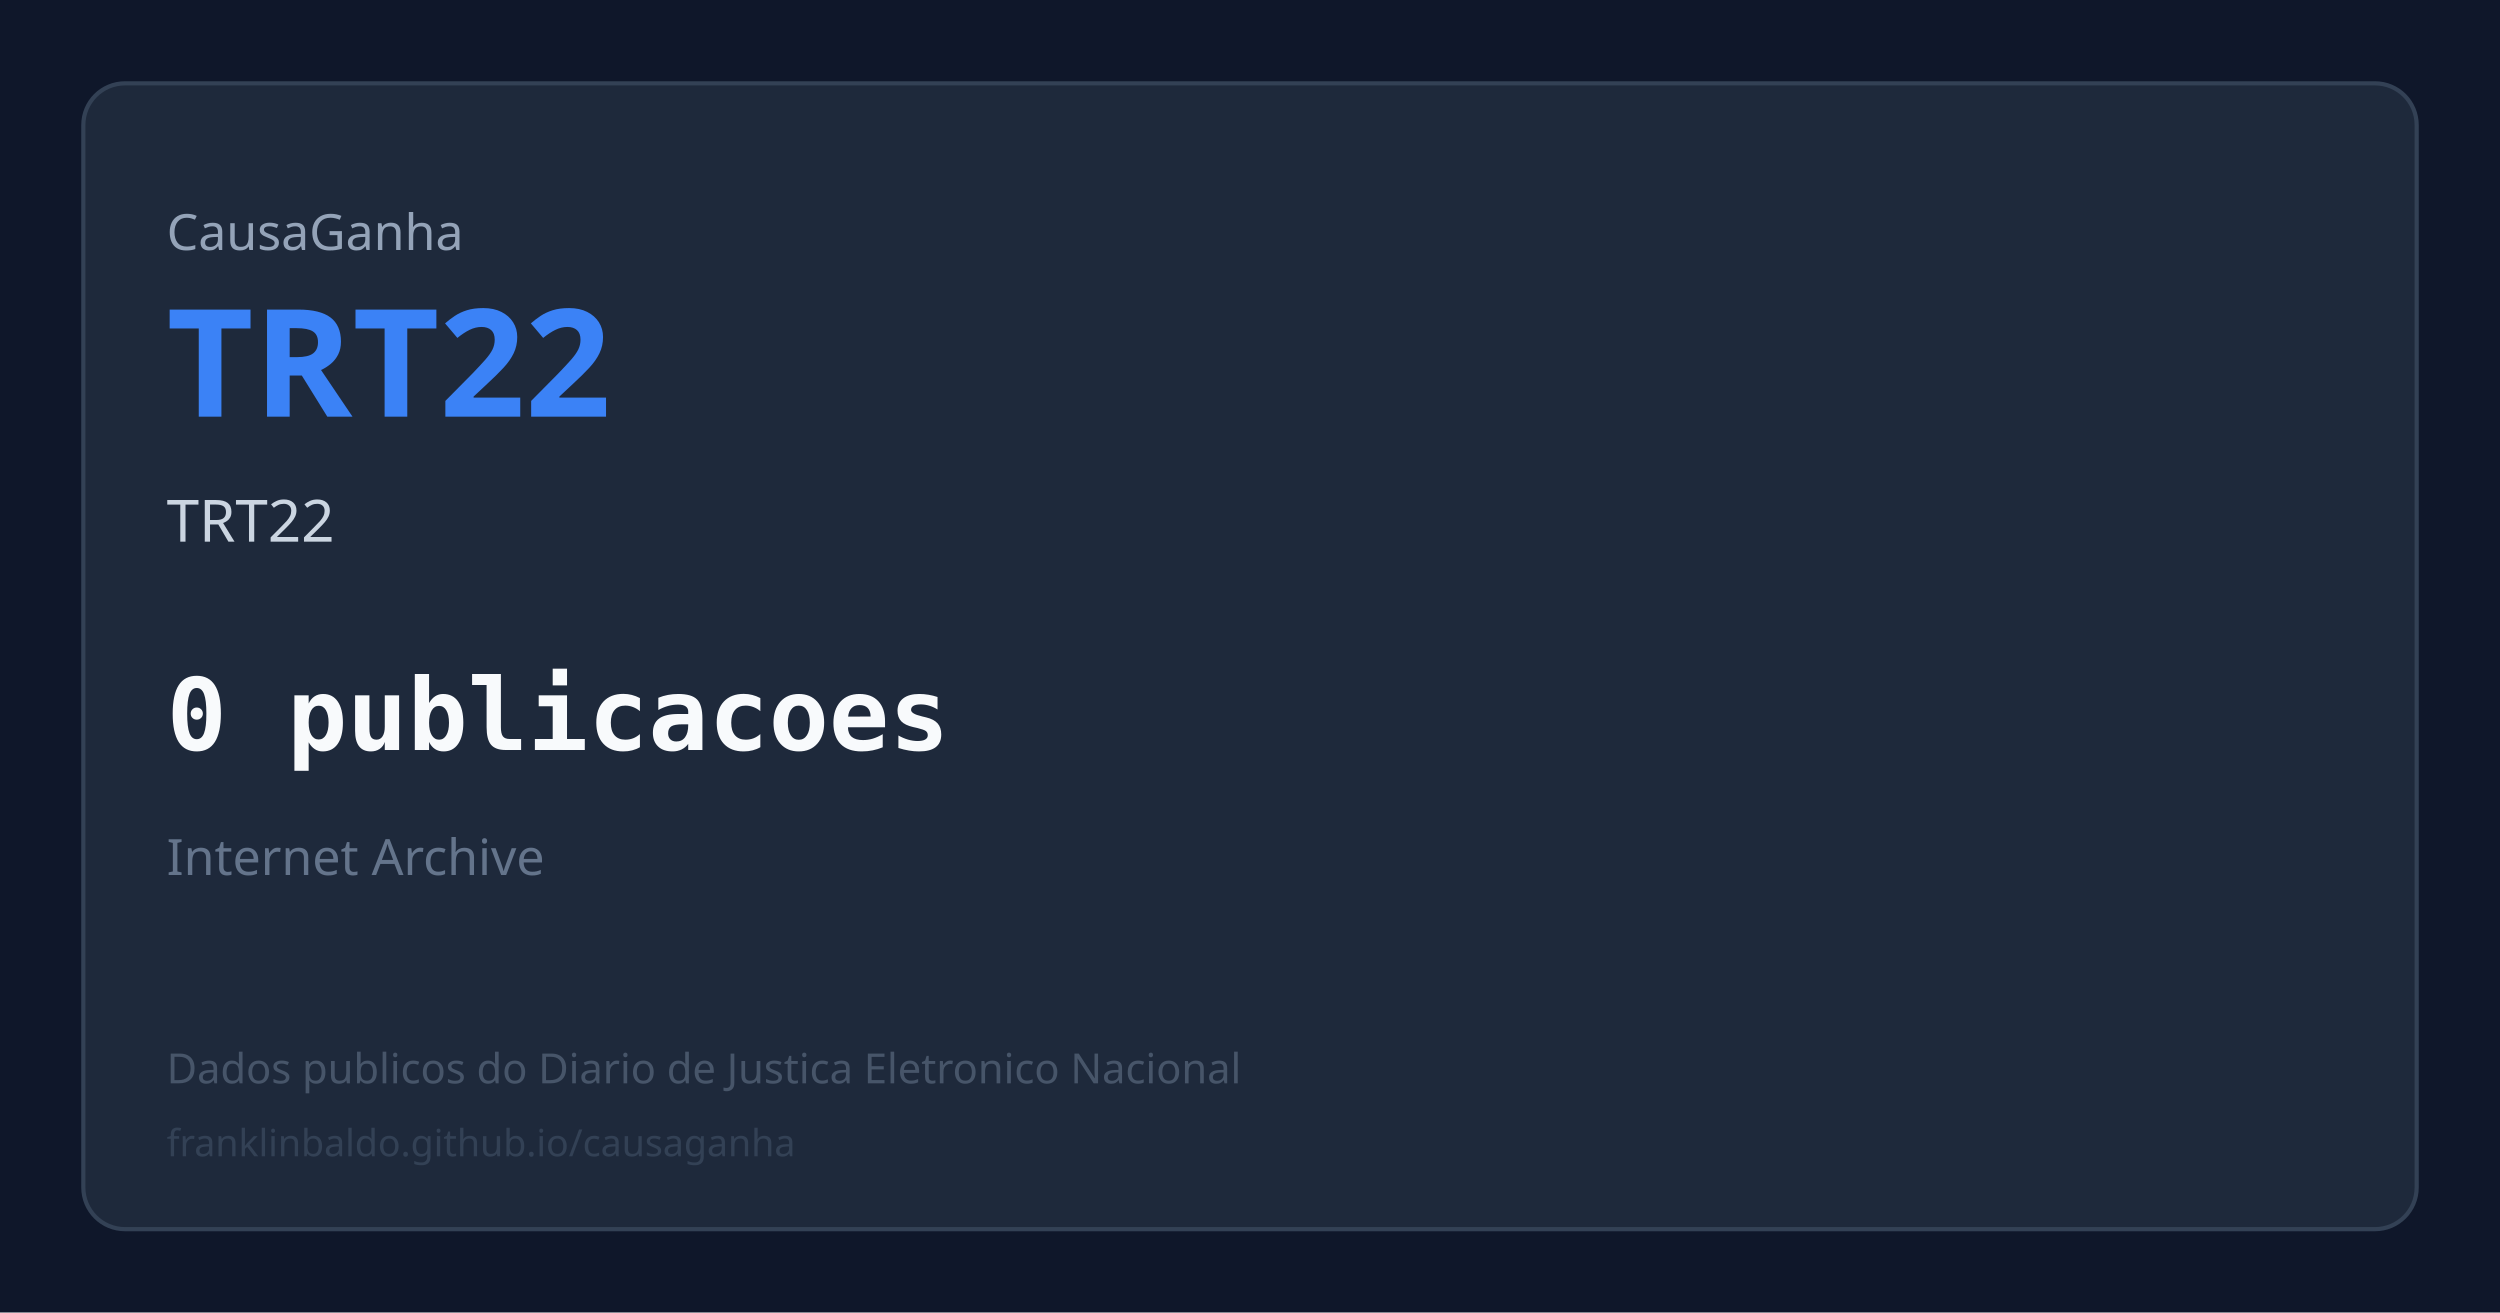
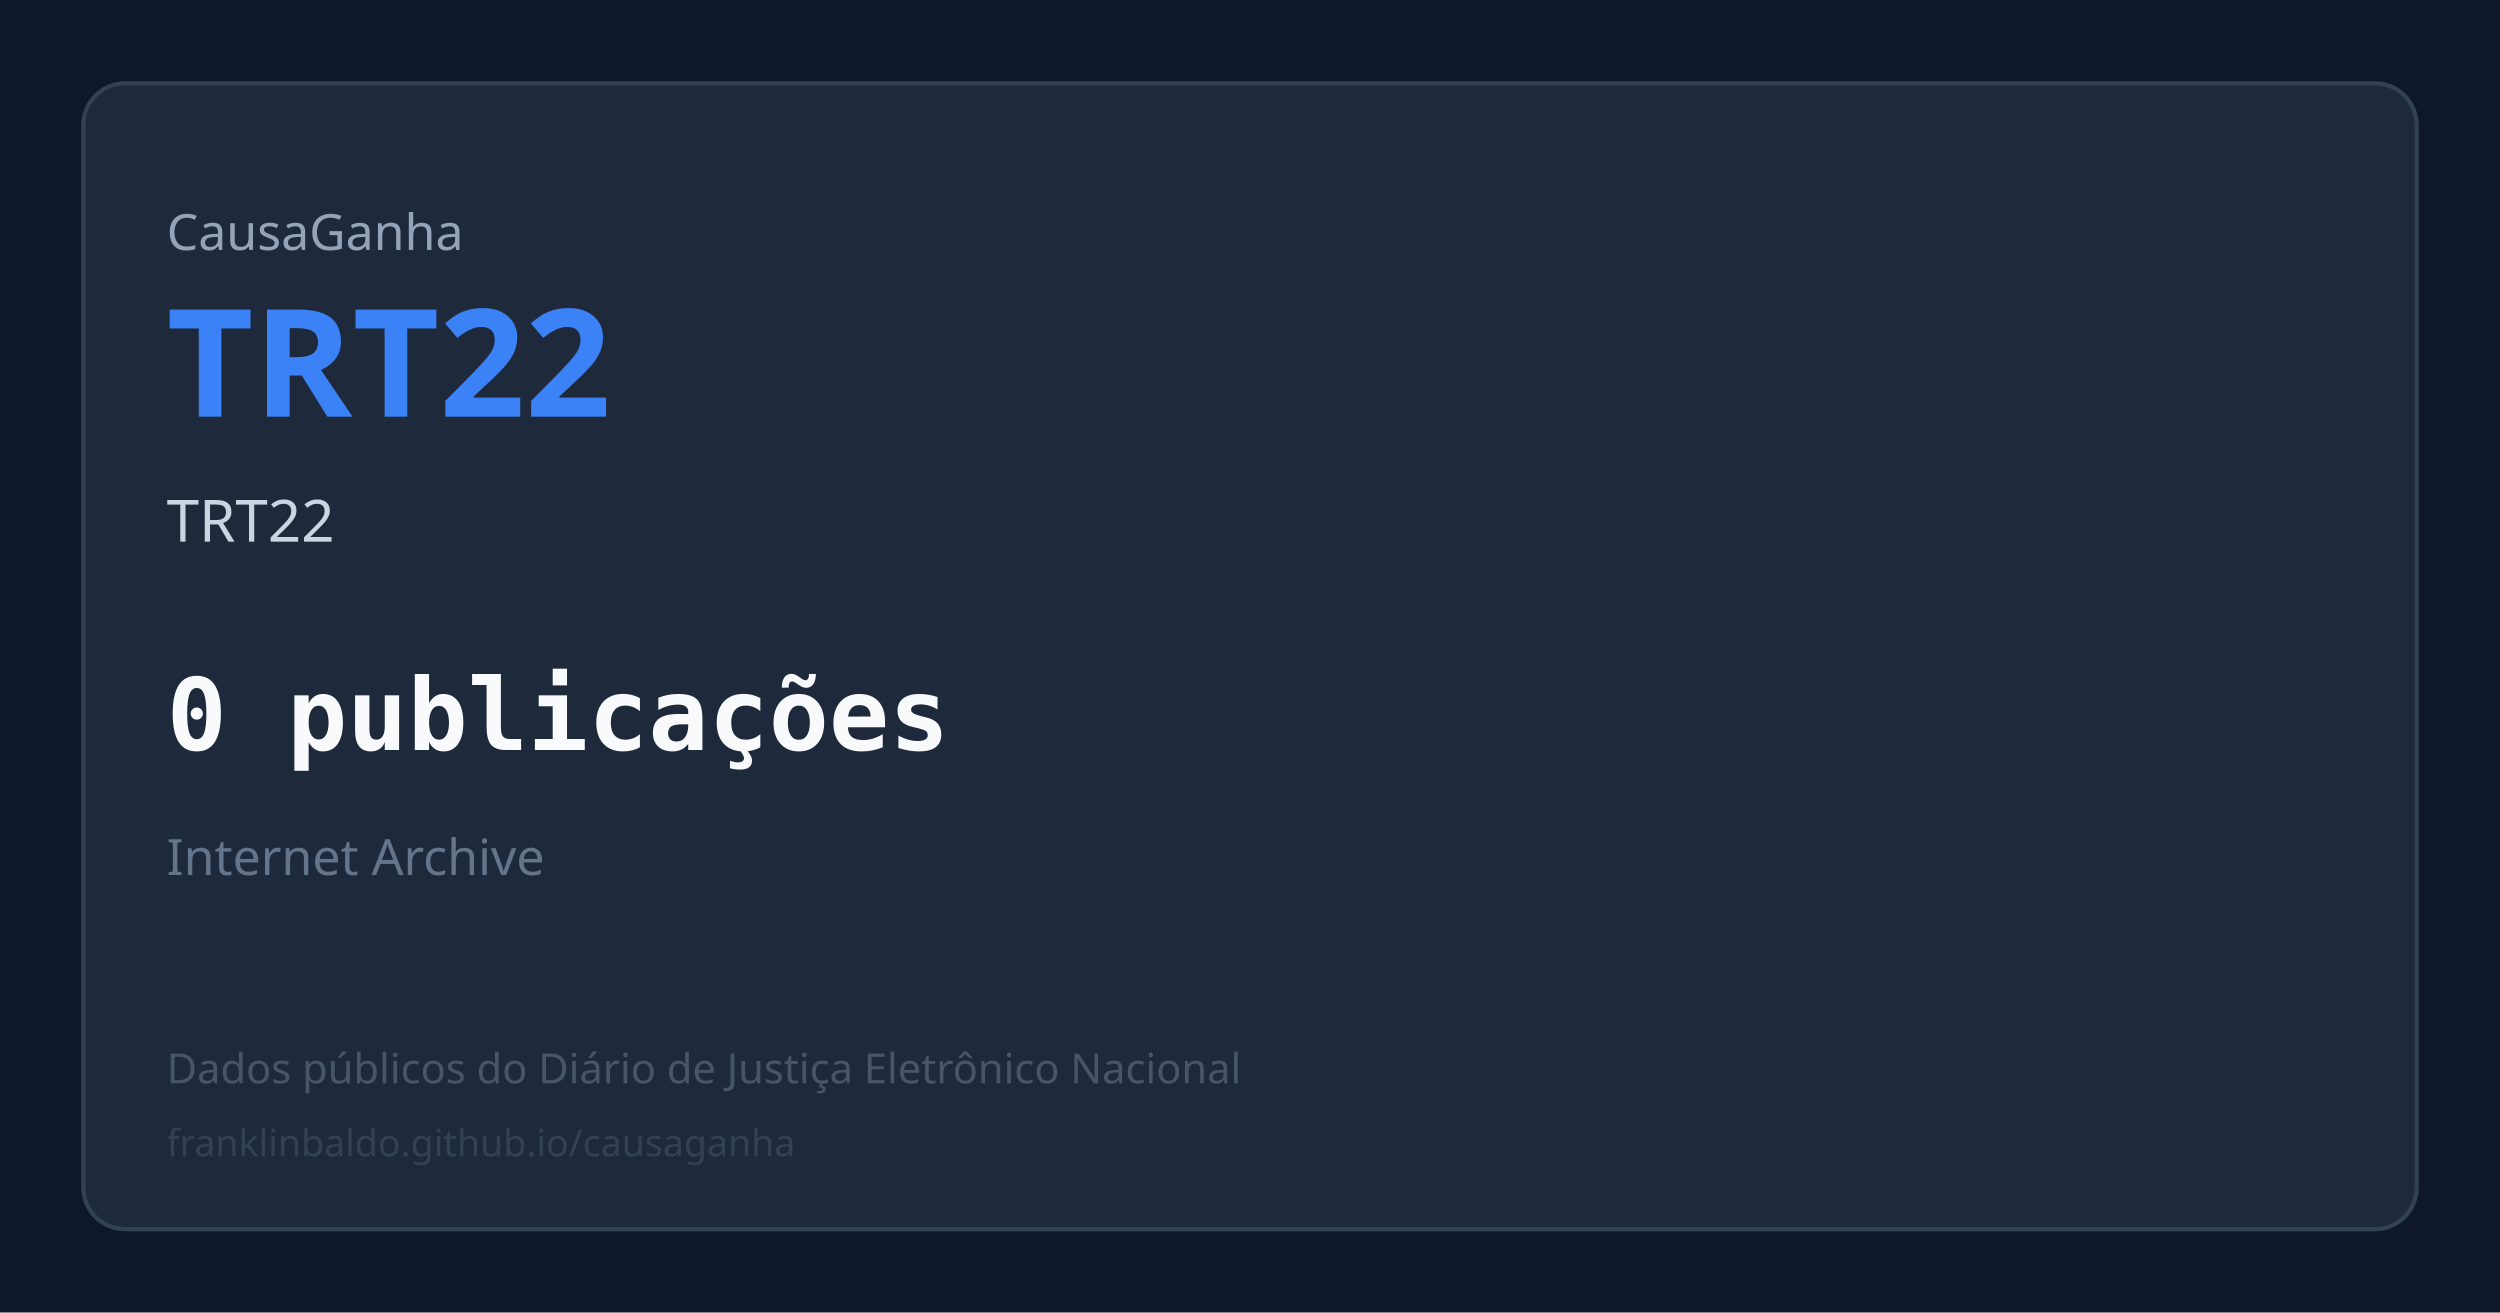
<svg xmlns="http://www.w3.org/2000/svg" width="1200" height="630">
  <rect width="1200" height="630" fill="#0f172a" />
  <rect x="40" y="40" width="1120" height="550" rx="20" fill="#1e293b" stroke="#334155" stroke-width="2" />
  <text x="80" y="120" font-family="system-ui,sans-serif" font-size="24" fill="#94a3b8">CausaGanha</text>
  <text x="80" y="200" font-family="system-ui,sans-serif" font-size="72" font-weight="bold" fill="#3b82f6">TRT22</text>
  <text x="80" y="260" font-family="system-ui,sans-serif" font-size="28" fill="#cbd5e1">TRT22</text>
-   <text x="80" y="360" font-family="monospace" font-size="48" font-weight="bold" fill="#f8fafc">0 publicacoes</text>
+   <text x="80" y="360" font-family="monospace" font-size="48" font-weight="bold" fill="#f8fafc">0 publicações</text>
  <text x="80" y="420" font-family="system-ui,sans-serif" font-size="24" fill="#64748b">Internet Archive</text>
-   <text x="80" y="520" font-family="system-ui,sans-serif" font-size="20" fill="#475569">Dados publicos do Diario de Justica Eletronico Nacional</text>
+   <text x="80" y="520" font-family="system-ui,sans-serif" font-size="20" fill="#475569">Dados públicos do Diário de Justiça Eletrônico Nacional</text>
  <text x="80" y="555" font-family="system-ui,sans-serif" font-size="18" fill="#334155">franklinbaldo.github.io/causaganha</text>
</svg>
